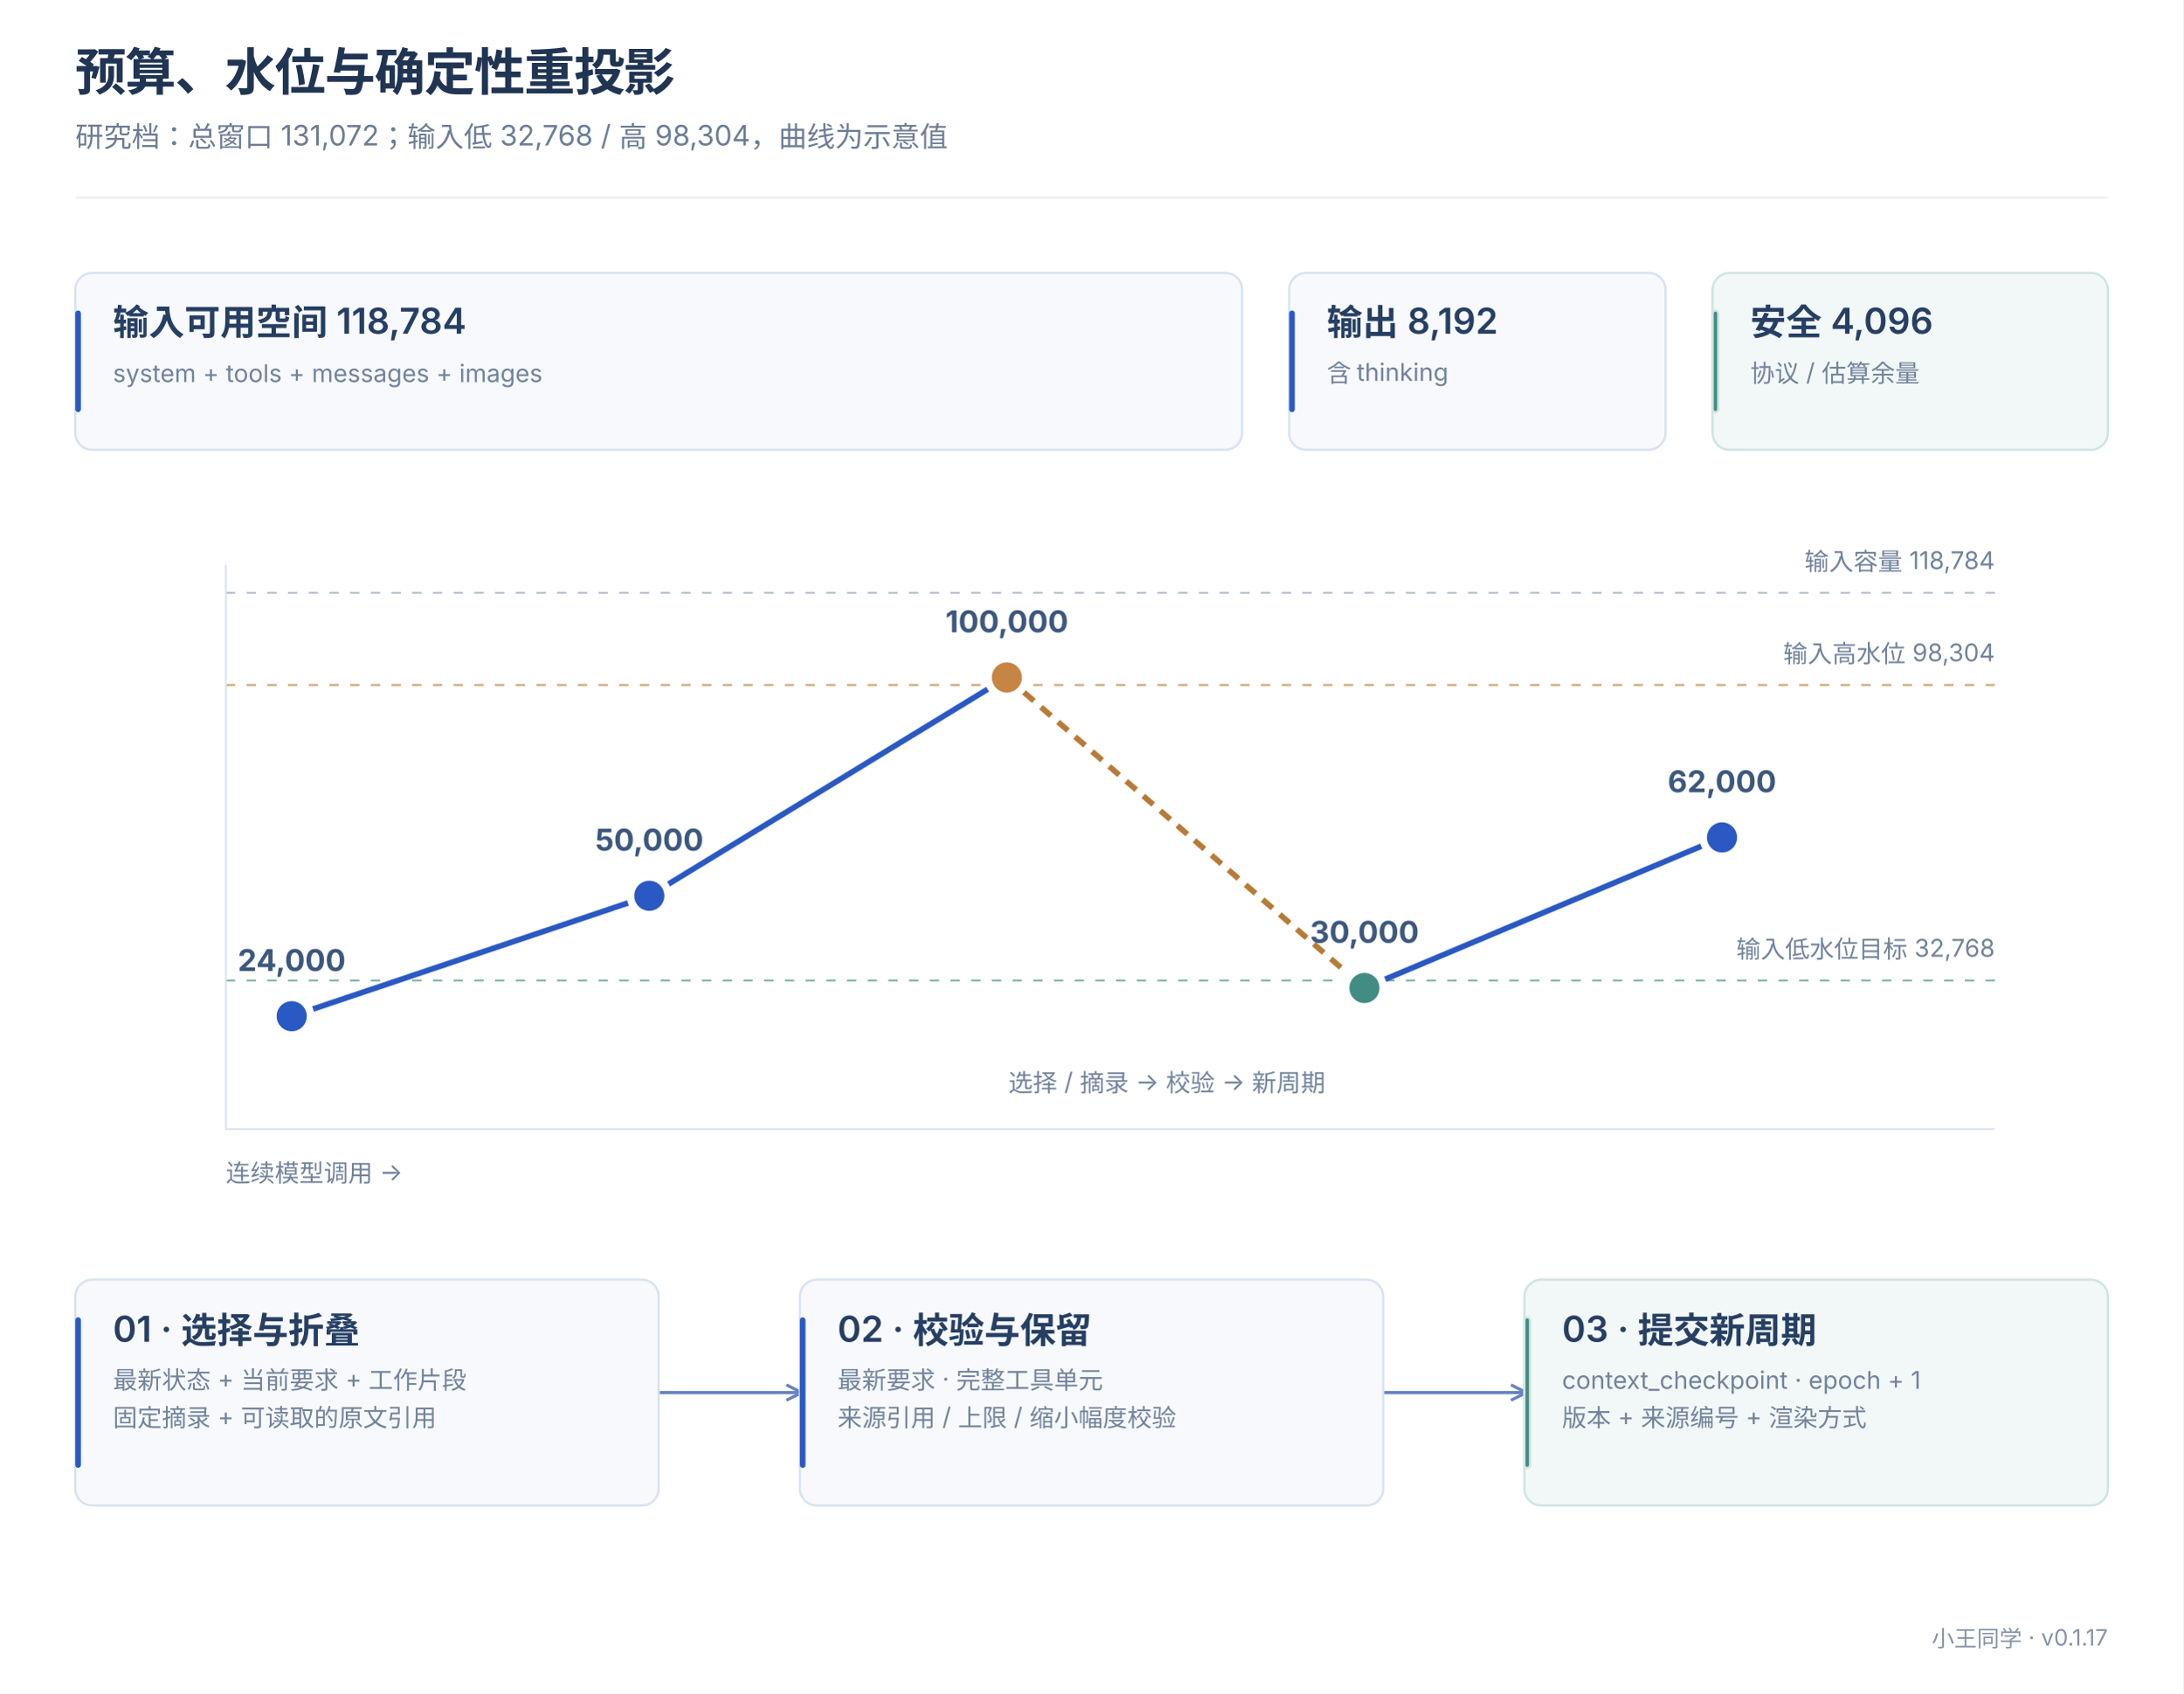
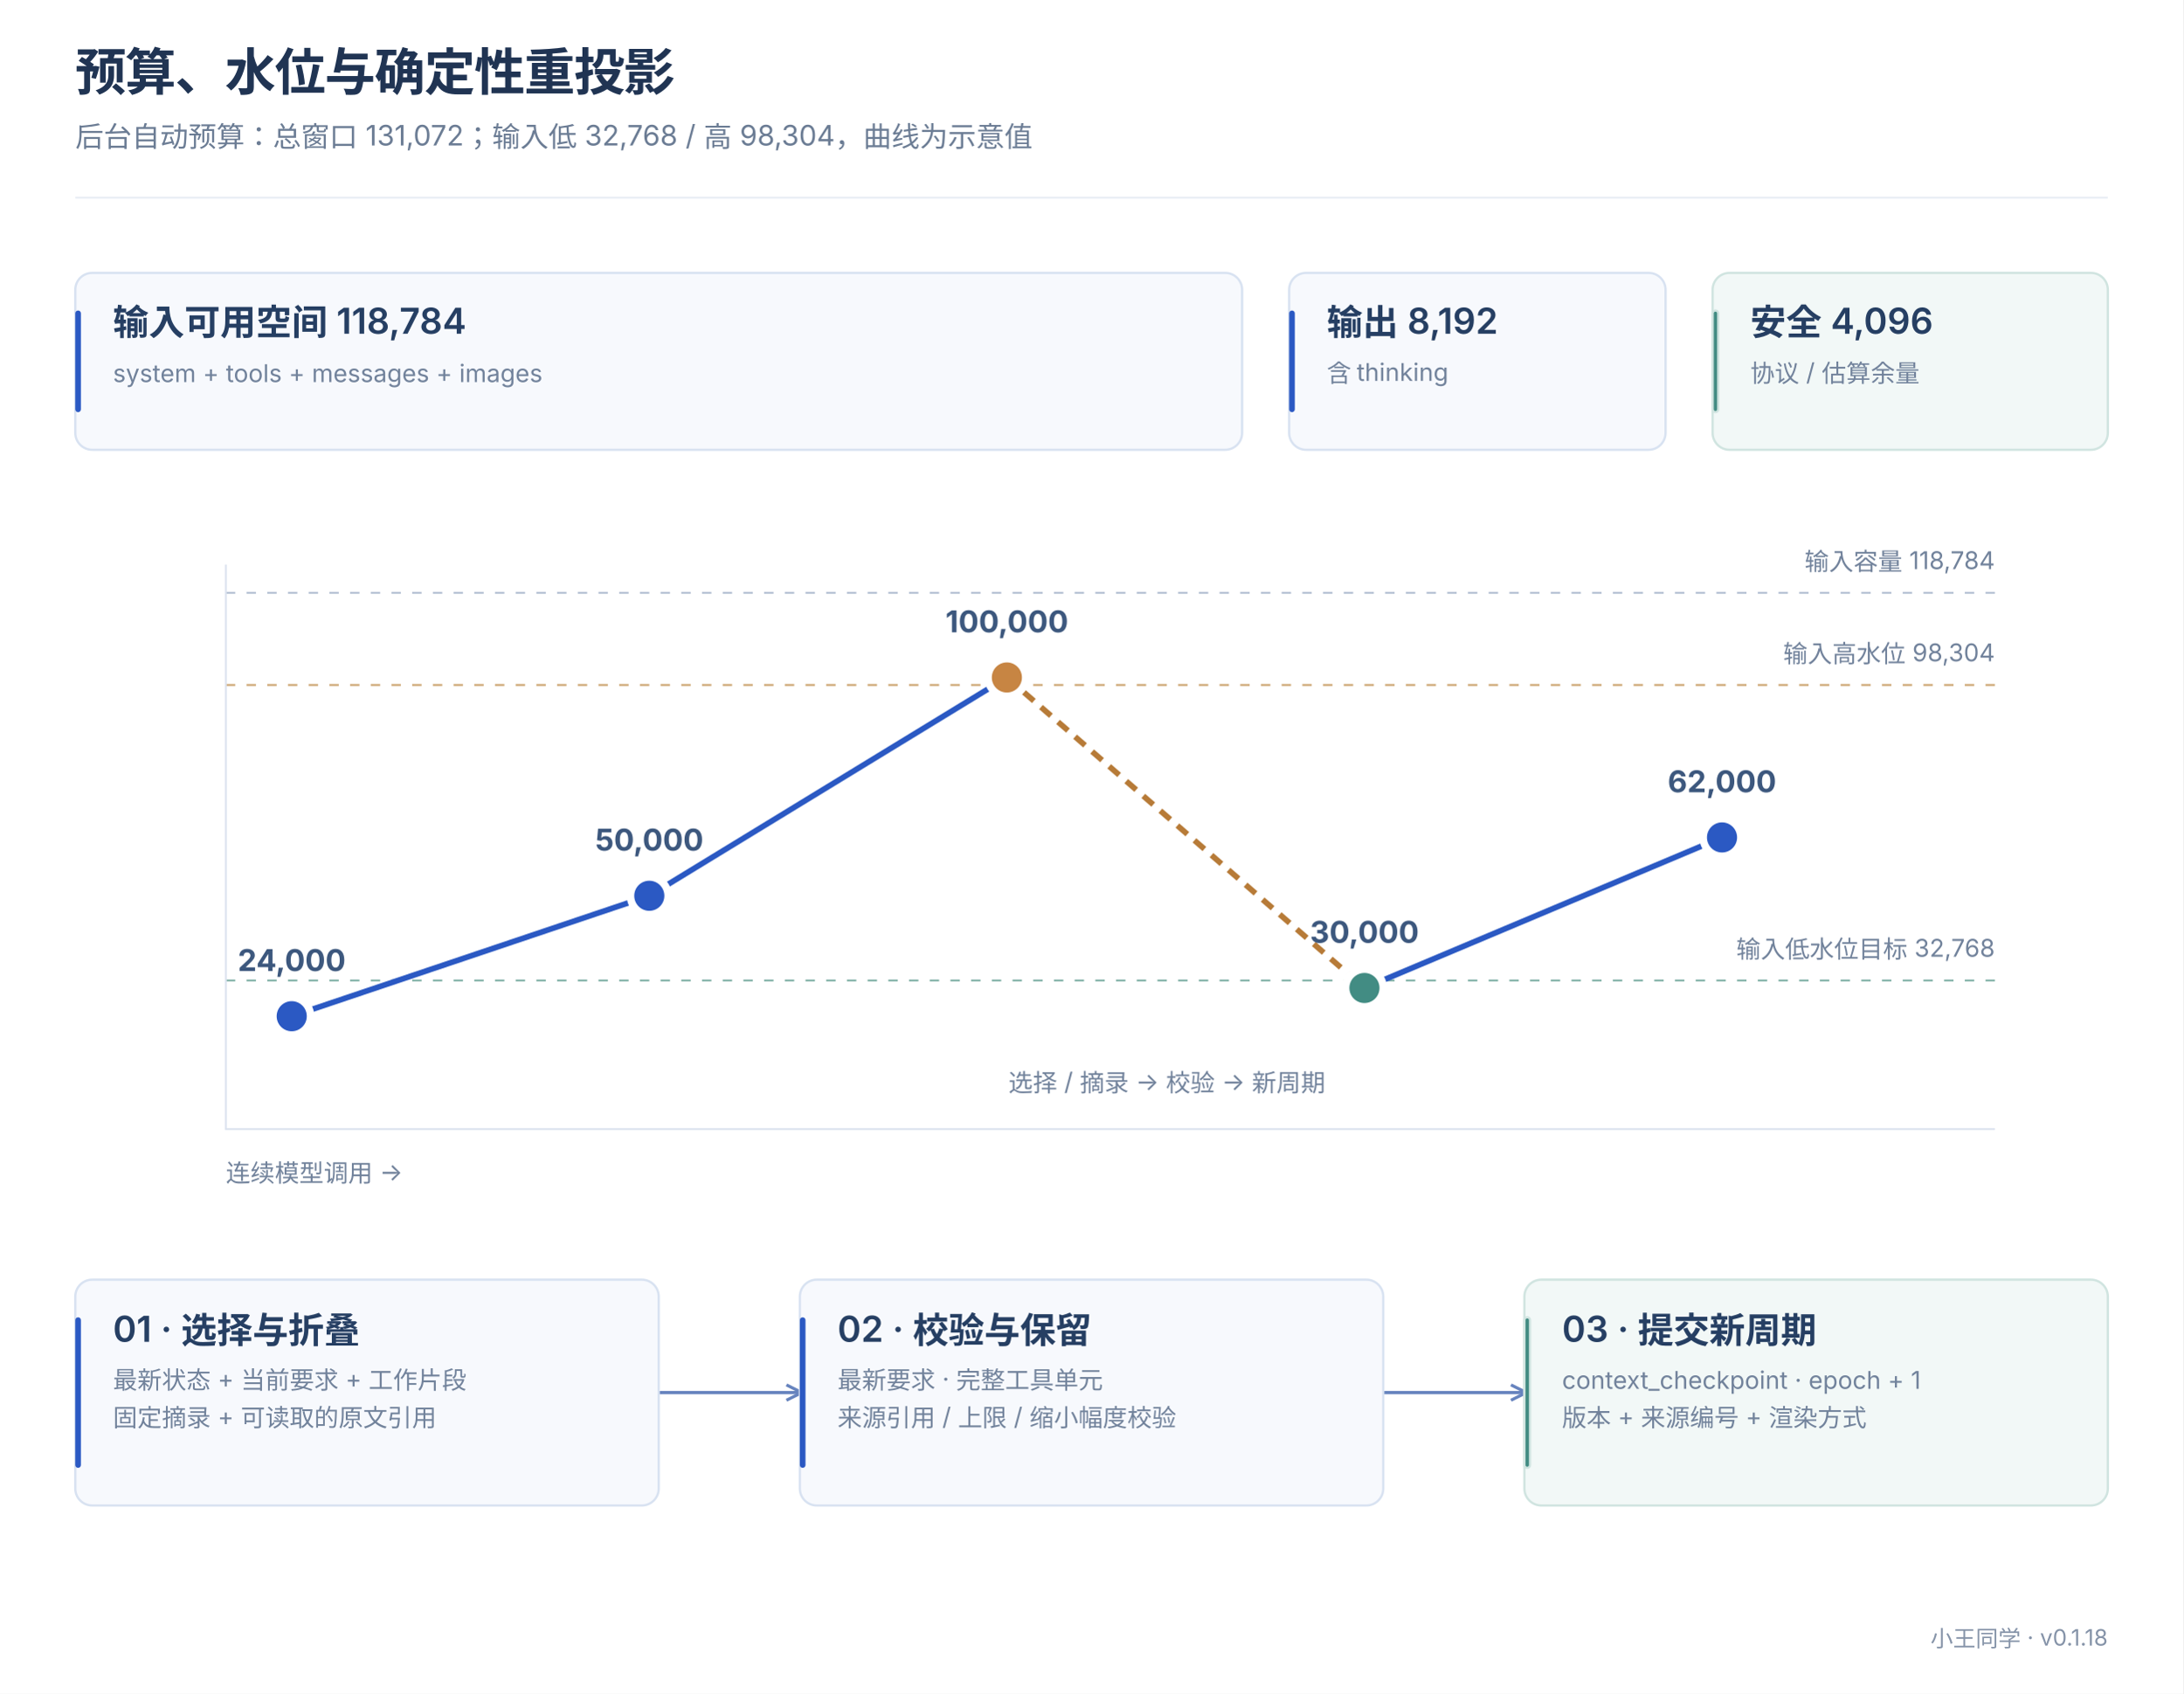
<svg xmlns="http://www.w3.org/2000/svg" viewBox="0 0 1160 900" width="1160" height="900" role="img" aria-label="预算、水位与确定性重投影">
  <style>
  text { font-family: -apple-system, BlinkMacSystemFont, 'PingFang SC', 'Microsoft YaHei', sans-serif; }
  .title { font-size: 27px; font-weight: 650; fill: #203453; letter-spacing: -.5px; }
  .subtitle { font-size: 15px; fill: #6b7c94; }
  .footer { font-size: 12px; fill: #8593a8; }
  .wire { fill: none; stroke: #6683be; stroke-width: 1.7; stroke-linecap: round; stroke-linejoin: round; }
  .wire.data { stroke: #5e9295; stroke-dasharray: 5 5; }
  .wire.direct { stroke: #a68155; stroke-dasharray: 2 5; }
  .edge-label { font-size: 12px; fill: #7a889f; text-anchor: middle; paint-order: stroke; stroke: #fff; stroke-width: 7px; stroke-linejoin: round; }
  .node { cursor: pointer; outline: none; }
  .node rect { fill: #f7f9fd; stroke: #d8e2f1; stroke-width: 1.2; }
  .node .accent { fill: #2b59c3; stroke: none; }
  .node.teal rect { fill: #f2f8f7; stroke: #d0e4e0; }
  .node.teal .accent { fill: #428c83; }
  .node.orange rect { fill: #fdf8f2; stroke: #eddcc7; }
  .node.orange .accent { fill: #b77b38; }
  .node .node-title { fill: #263f63; font-size: 19px; font-weight: 600; }
  .node .node-line { fill: #71829b; font-size: 13px; }
  .node.selected rect, .node:focus-visible rect { stroke: #2b59c3; stroke-width: 2.5; fill: #edf3ff; }
  .node.selected .node-title { fill: #234fae; }
  .node.dim, .edge.dim { opacity: .2; }
  .node.selected.dim { opacity: 1; }
  .edge.active .wire { stroke: #2b59c3; stroke-width: 2.8; }
  .lane-label { font-size: 12px; fill: #71829b; font-weight: 550; }
  .node.slice .surface { fill: #dce7fc; stroke: #aac1ed; stroke-width: 1.3; }
  .node.slice .cap { fill: #edf3ff; stroke: #aac1ed; stroke-width: 1.3; }
  .node.slice.teal .surface { fill: #dbeeea; stroke: #a6cdc3; }
  .node.slice.teal .cap { fill: #f0f9f6; stroke: #a6cdc3; }
  .node.slice.orange .surface { fill: #f6e4ce; stroke: #dcb78b; }
  .node.slice.orange .cap { fill: #fdf5e9; stroke: #dcb78b; }
  .node.slice.selected .surface, .node.slice.selected .cap, .node.slice:focus-visible .cap { stroke: #2b59c3; stroke-width: 3; }
  .node.point circle { fill: #2b59c3; stroke: white; stroke-width: 4; }
  .node.point.orange circle { fill: #c78543; }
  .node.point.teal circle { fill: #428c83; }
  .node.point.selected circle, .node.point:focus-visible circle { stroke: #95b6ff; stroke-width: 6; }
  .node.prefix.selected .row-label, .node.prefix:focus-visible .row-label { fill: #2b59c3; font-weight: 650; }
  .segment-text { font-size: 16px; font-weight: 550; fill: #35527e; text-anchor: middle; }
  .point-label { font-size: 16px; font-weight: 650; fill: #3d587e; text-anchor: middle; }
  .annotation { font-size: 13px; fill: #71829b; }
</style>
  <rect width="1160" height="900" fill="#ffffff" />
  <defs>
    <marker id="budget-control" viewBox="0 0 10 10" refX="8" refY="5" markerWidth="6" markerHeight="6" orient="auto-start-reverse">
      <path d="M1 1L9 5L1 9" fill="none" stroke="#6683be" stroke-width="1.6" />
    </marker>
    <marker id="budget-data" viewBox="0 0 10 10" refX="8" refY="5" markerWidth="6" markerHeight="6" orient="auto-start-reverse">
      <path d="M1 1L9 5L1 9" fill="none" stroke="#5e9295" stroke-width="1.6" />
    </marker>
    <marker id="budget-direct" viewBox="0 0 10 10" refX="8" refY="5" markerWidth="6" markerHeight="6" orient="auto-start-reverse">
      <path d="M1 1L9 5L1 9" fill="none" stroke="#a68155" stroke-width="1.6" />
    </marker>
  </defs>
  <text x="40" y="48" class="title">预算、水位与确定性重投影</text>
-   <text x="40" y="78" class="subtitle">研究档：总窗口 131,072；输入低 32,768 / 高 98,304，曲线为示意值</text>
+   <text x="40" y="78" class="subtitle">后台自动预算：总窗口 131,072；输入低 32,768 / 高 98,304，曲线为示意值</text>
  <path d="M40 105H1120" stroke="#e8edf5" stroke-width="1" />
  <path d="M120 315H1060" stroke="#b3bfd2" stroke-dasharray="5 6" fill="none" />
  <text x="1060" y="303" class="annotation" text-anchor="end">输入容量 118,784</text>
  <path d="M120 364H1060" stroke="#cca571" stroke-dasharray="5 6" fill="none" />
  <text x="1060" y="352" class="annotation" text-anchor="end">输入高水位 98,304</text>
  <path d="M120 521H1060" stroke="#83b2a8" stroke-dasharray="5 6" fill="none" />
  <text x="1060" y="509" class="annotation" text-anchor="end">输入低水位目标 32,768</text>
  <path d="M120 300V600H1060" stroke="#dce3ef" fill="none" />
  <path d="M155 540L345 476L535 360" stroke="#2b59c3" stroke-width="3" fill="none" />
  <path d="M535 360L725 525" stroke="#b77b38" stroke-width="3" stroke-dasharray="7 5" fill="none" />
  <path d="M725 525L915 445" stroke="#2b59c3" stroke-width="3" fill="none" />
  <text x="620" y="580" class="annotation" text-anchor="middle">选择 / 摘录 → 校验 → 新周期</text>
  <text x="120" y="628" class="annotation">连续模型调用 →</text>
  <g class="edge" data-from="index" data-to="validate">
    <path class="wire control" d="M350 740H425" marker-end="url(#budget-control)" />
  </g>
  <g class="edge" data-from="validate" data-to="checkpoint">
    <path class="wire control" d="M735 740H810" marker-end="url(#budget-control)" />
  </g>
  <g class="node blue " data-node="input" aria-label="输入可用空间 118,784">
    <rect x="40" y="145" width="620" height="94" rx="9" />
    <rect class="accent" x="40" y="165" width="3" height="54" rx="1.5" />
    <text class="node-title" x="60" y="178">输入可用空间 118,784</text>
    <text class="node-line" x="60" y="203">system + tools + messages + images</text>
  </g>
  <g class="node blue " data-node="output" aria-label="输出 8,192">
    <rect x="685" y="145" width="200" height="94" rx="9" />
    <rect class="accent" x="685" y="165" width="3" height="54" rx="1.5" />
    <text class="node-title" x="705" y="178">输出 8,192</text>
    <text class="node-line" x="705" y="203">含 thinking</text>
  </g>
  <g class="node teal " data-node="safety" aria-label="安全 4,096">
    <rect x="910" y="145" width="210" height="94" rx="9" />
    <rect class="accent" x="910" y="165" width="3" height="54" rx="1.5" />
    <text class="node-title" x="930" y="178">安全 4,096</text>
    <text class="node-line" x="930" y="203">协议 / 估算余量</text>
  </g>
  <g class="node blue point" data-node="start" aria-label="24,000">
    <circle cx="155" cy="540" r="10" />
    <text x="155" y="516" class="point-label">24,000</text>
  </g>
  <g class="node blue point" data-node="grow" aria-label="50,000">
    <circle cx="345" cy="476" r="10" />
    <text x="345" y="452" class="point-label">50,000</text>
  </g>
  <g class="node orange point" data-node="high" aria-label="100,000">
    <circle cx="535" cy="360" r="10" />
    <text x="535" y="336" class="point-label">100,000</text>
  </g>
  <g class="node teal point" data-node="reduced" aria-label="30,000">
    <circle cx="725" cy="525" r="10" />
    <text x="725" y="501" class="point-label">30,000</text>
  </g>
  <g class="node blue point" data-node="next" aria-label="62,000">
    <circle cx="915" cy="445" r="10" />
    <text x="915" y="421" class="point-label">62,000</text>
  </g>
  <g class="node blue " data-node="index" aria-label="01 · 选择与折叠">
    <rect x="40" y="680" width="310" height="120" rx="9" />
    <rect class="accent" x="40" y="700" width="3" height="80" rx="1.5" />
    <text class="node-title" x="60" y="713">01 · 选择与折叠</text>
    <text class="node-line" x="60" y="738">最新状态 + 当前要求 + 工作片段</text>
    <text class="node-line" x="60" y="758">固定摘录 + 可读取的原文引用</text>
  </g>
  <g class="node blue " data-node="validate" aria-label="02 · 校验与保留">
    <rect x="425" y="680" width="310" height="120" rx="9" />
    <rect class="accent" x="425" y="700" width="3" height="80" rx="1.5" />
    <text class="node-title" x="445" y="713">02 · 校验与保留</text>
    <text class="node-line" x="445" y="738">最新要求 · 完整工具单元</text>
    <text class="node-line" x="445" y="758">来源引用 / 上限 / 缩小幅度校验</text>
  </g>
  <g class="node teal " data-node="checkpoint" aria-label="03 · 提交新周期">
    <rect x="810" y="680" width="310" height="120" rx="9" />
    <rect class="accent" x="810" y="700" width="3" height="80" rx="1.5" />
    <text class="node-title" x="830" y="713">03 · 提交新周期</text>
    <text class="node-line" x="830" y="738">context_checkpoint · epoch + 1</text>
    <text class="node-line" x="830" y="758">版本 + 来源编号 + 渲染方式</text>
  </g>
-   <text class="footer" x="1120" y="875" text-anchor="end">小王同学 · v0.1.17</text>
+   <text class="footer" x="1120" y="875" text-anchor="end">小王同学 · v0.1.18</text>
</svg>
